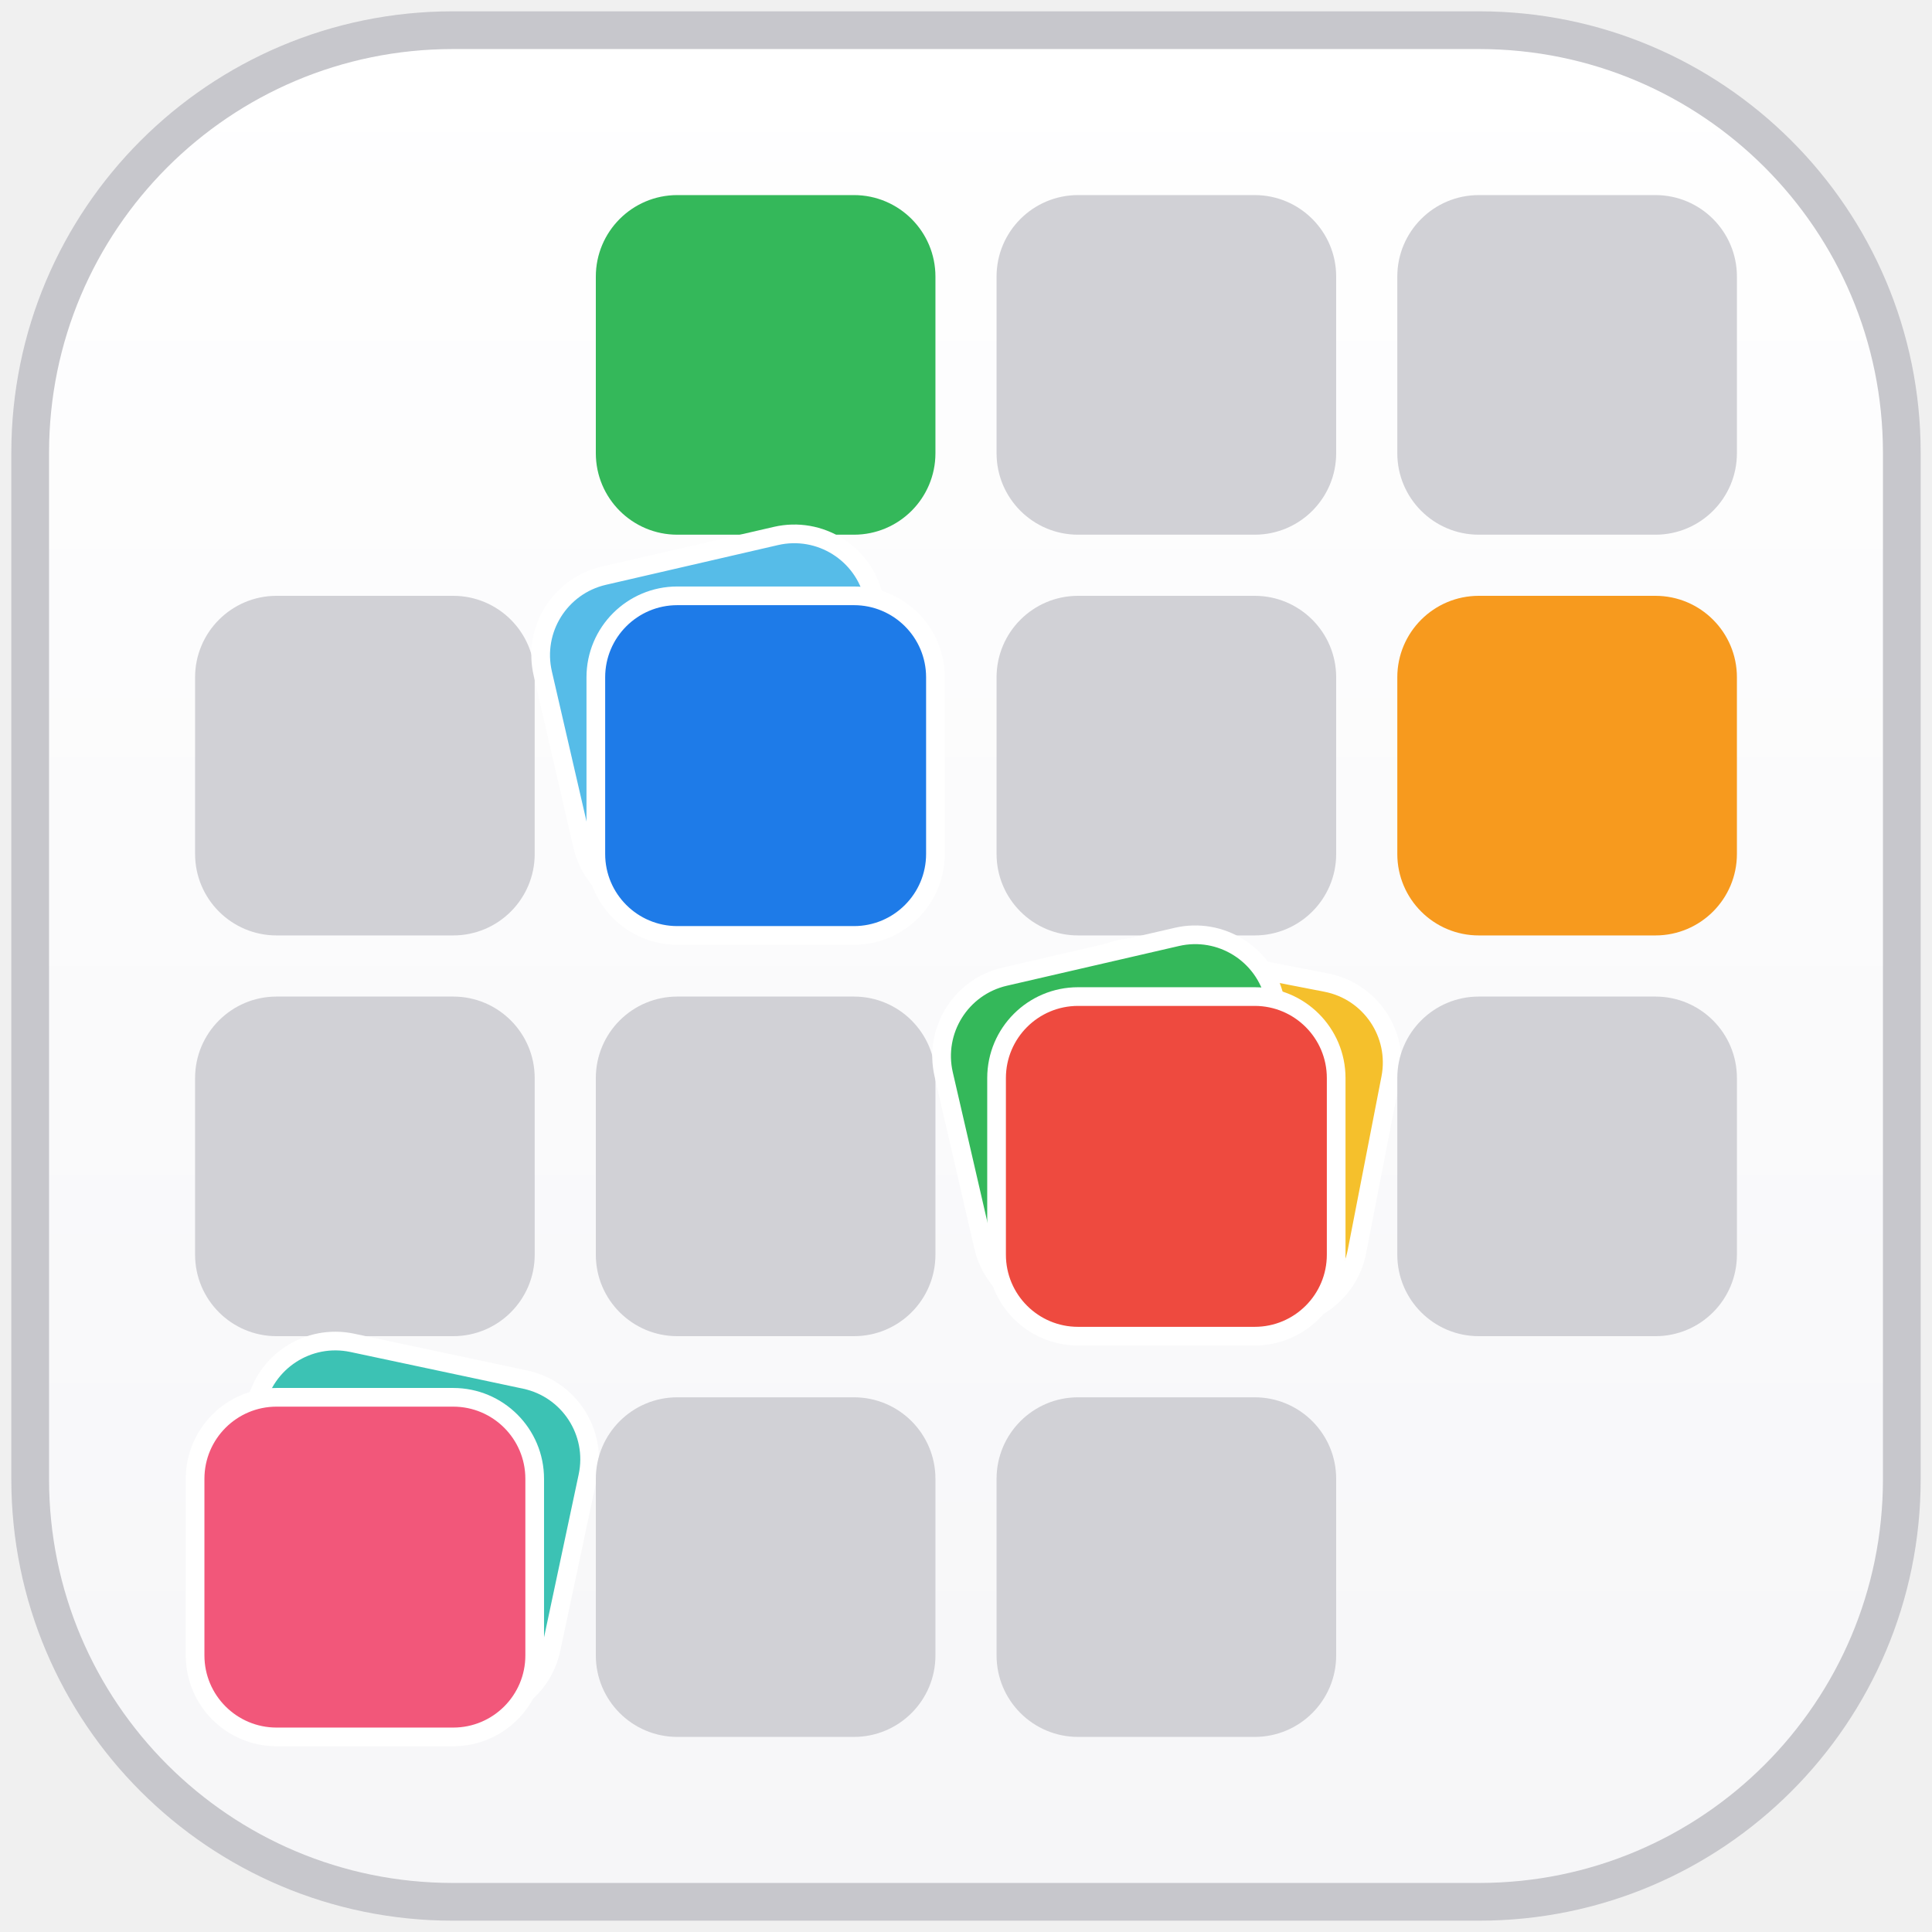
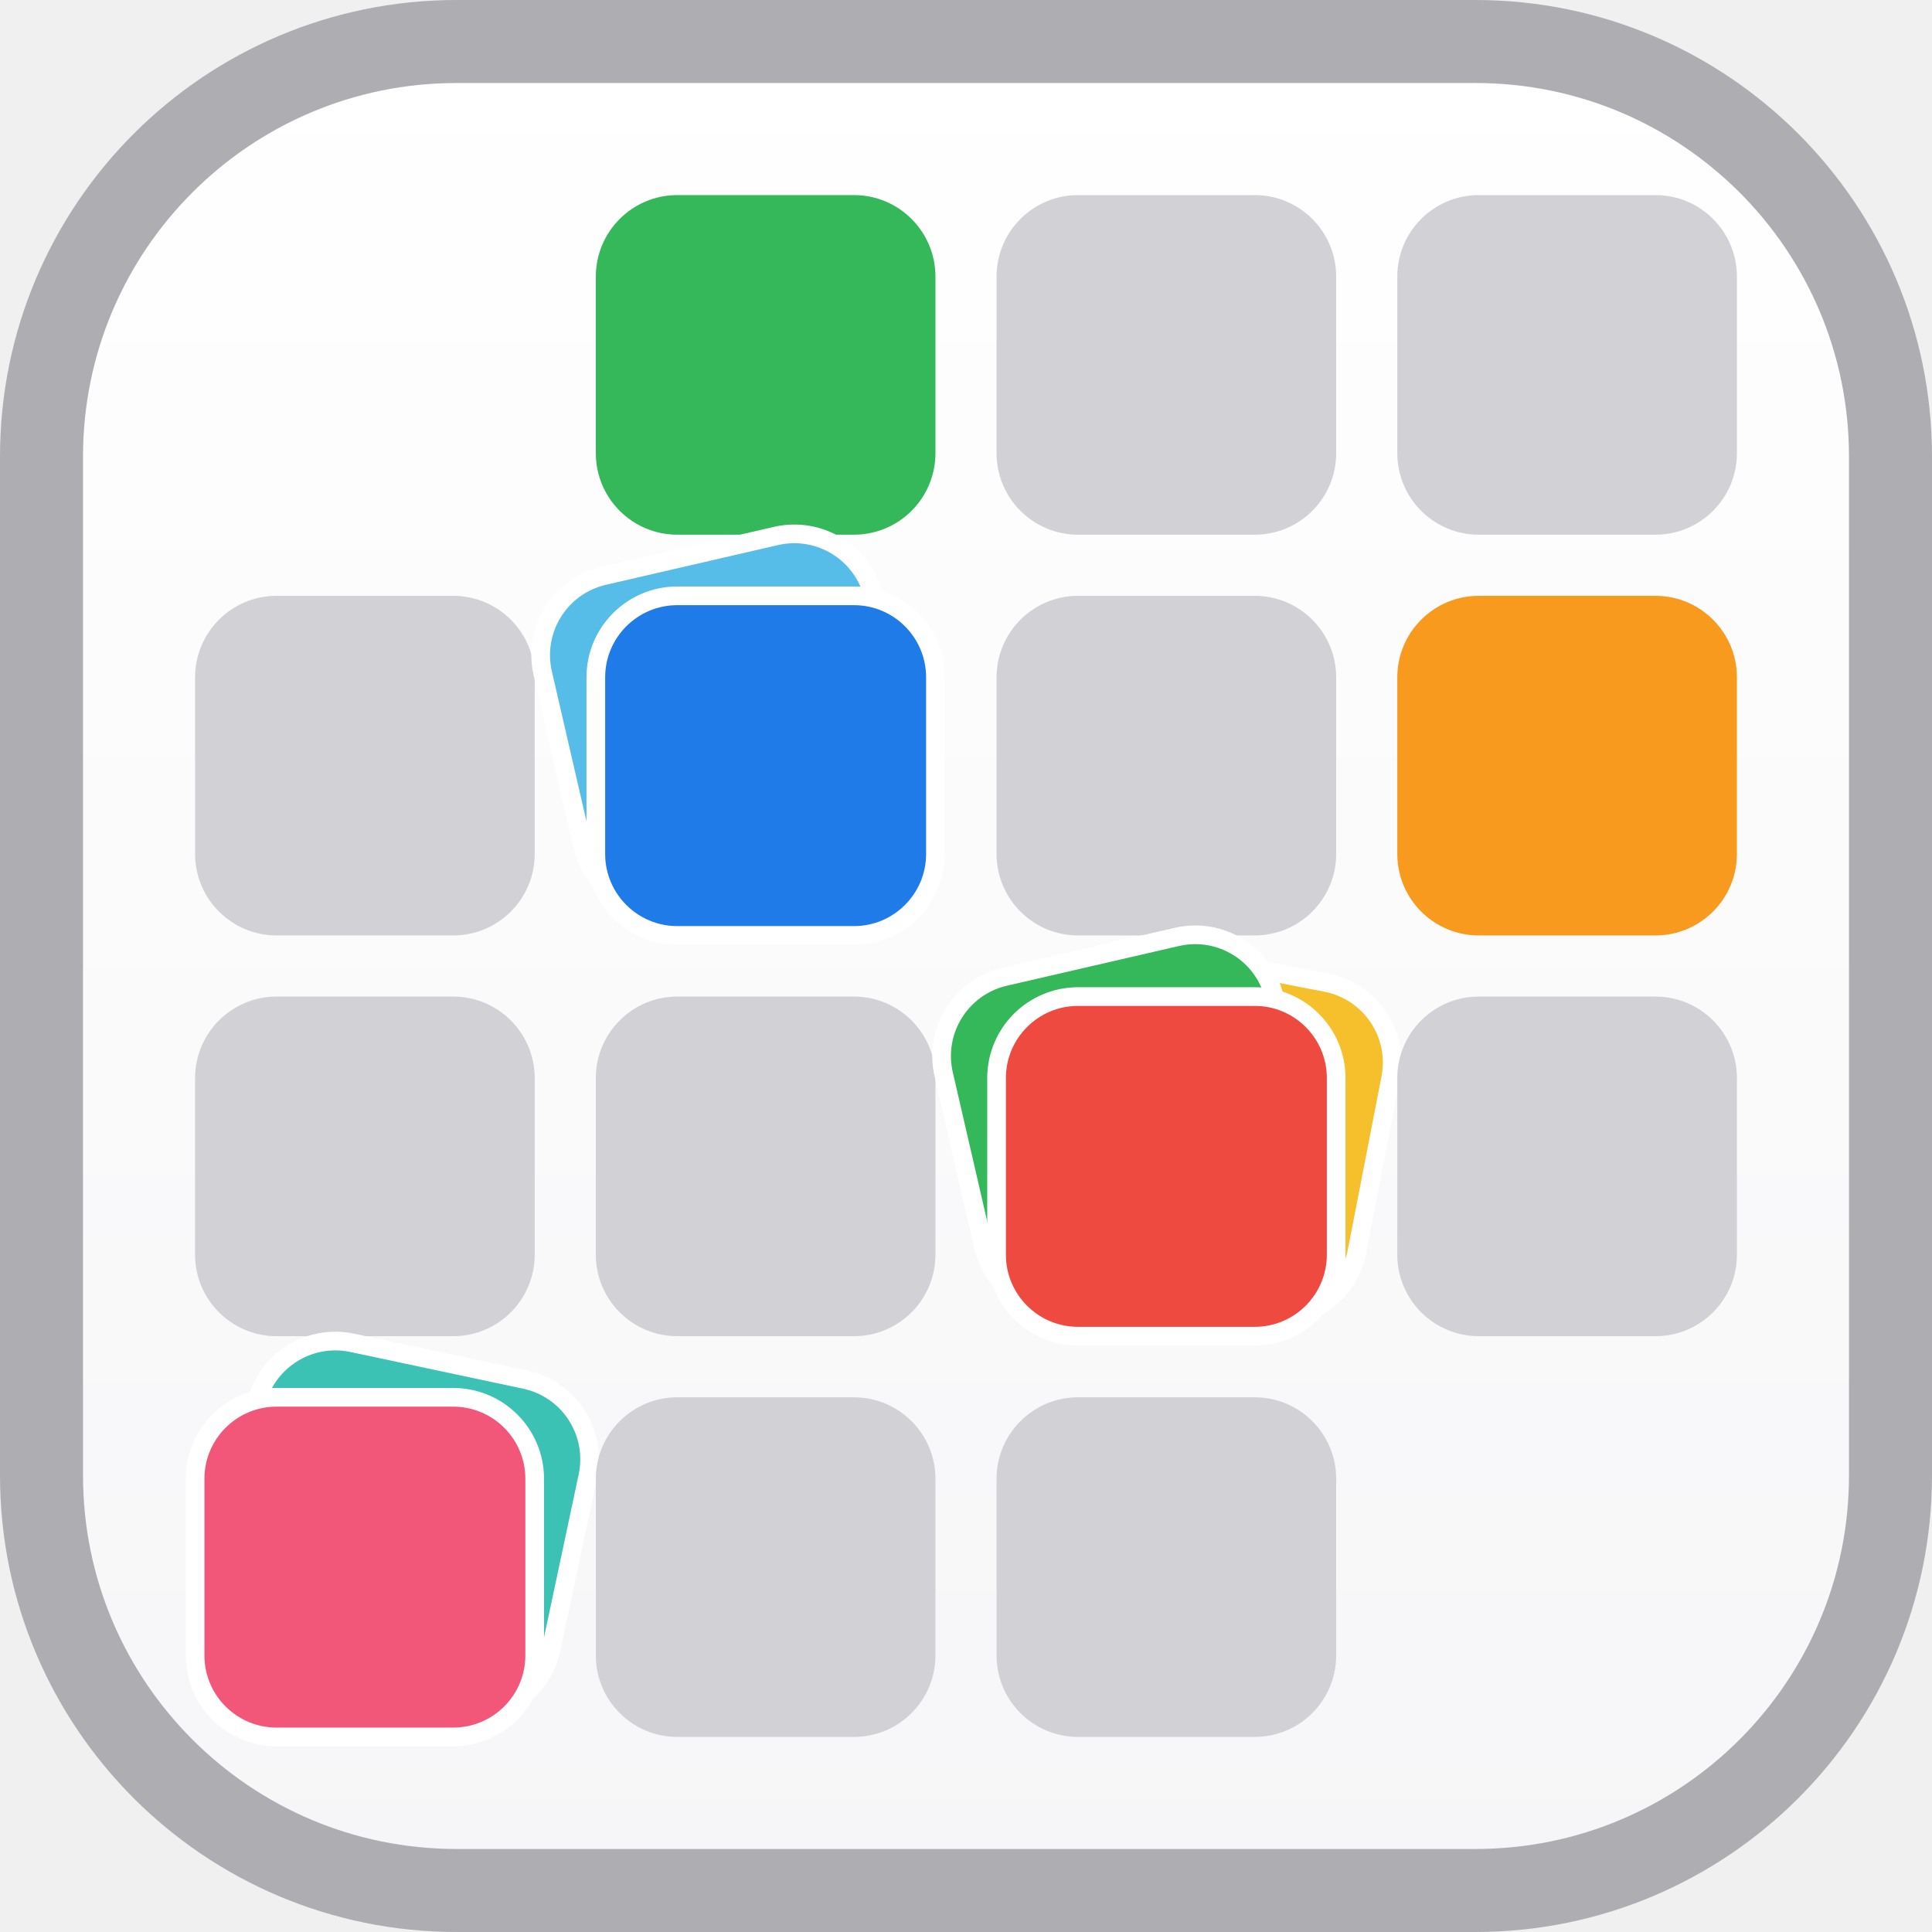
<svg xmlns="http://www.w3.org/2000/svg" width="1024" height="1024" viewBox="0 0 1024 1024">
  <defs>
    <linearGradient id="bg" x1="0" y1="0" x2="0" y2="1">
      <stop offset="0" stop-color="#FFFFFF" />
      <stop offset="1" stop-color="#F6F6F8" />
    </linearGradient>
    <linearGradient id="g-green" x1="0" y1="0" x2="0" y2="1">
      <stop offset="0" stop-color="#6FD98A" />
      <stop offset="1" stop-color="#34B85A" />
    </linearGradient>
    <linearGradient id="g-blue" x1="0" y1="0" x2="0" y2="1">
      <stop offset="0" stop-color="#5FAEFF" />
      <stop offset="1" stop-color="#1E7BE8" />
    </linearGradient>
    <linearGradient id="g-teal" x1="0" y1="0" x2="0" y2="1">
      <stop offset="0" stop-color="#8ED8F5" />
      <stop offset="1" stop-color="#56BCE8" />
    </linearGradient>
    <linearGradient id="g-orange" x1="0" y1="0" x2="0" y2="1">
      <stop offset="0" stop-color="#FFBE5C" />
      <stop offset="1" stop-color="#F79A1E" />
    </linearGradient>
    <linearGradient id="g-red" x1="0" y1="0" x2="0" y2="1">
      <stop offset="0" stop-color="#FF7A6E" />
      <stop offset="1" stop-color="#EE4A3F" />
    </linearGradient>
    <linearGradient id="g-yellow" x1="0" y1="0" x2="0" y2="1">
      <stop offset="0" stop-color="#FFDD6B" />
      <stop offset="1" stop-color="#F5C02C" />
    </linearGradient>
    <linearGradient id="g-pink" x1="0" y1="0" x2="0" y2="1">
      <stop offset="0" stop-color="#FF8FA8" />
      <stop offset="1" stop-color="#F2577A" />
    </linearGradient>
    <linearGradient id="g-mint" x1="0" y1="0" x2="0" y2="1">
      <stop offset="0" stop-color="#7FE0D3" />
      <stop offset="1" stop-color="#3CC2B4" />
    </linearGradient>
  </defs>
-   <rect x="16" y="16" width="992" height="992" rx="224" fill="url(#bg)" stroke="#C7C7CC" stroke-width="20" />
+   <rect x="22" y="22" width="980" height="980" rx="220" fill="url(#bg)" stroke="#AEAEB2" stroke-width="44" />
  <g>
    <rect x="315.8" y="103.4" width="180" height="180" rx="43.2" fill="#34B85A" />
    <rect x="528.2" y="103.4" width="180" height="180" rx="43.2" fill="#D1D1D6" />
    <rect x="740.6" y="103.4" width="180" height="180" rx="43.2" fill="#D1D1D6" />
    <rect x="103.4" y="315.8" width="180" height="180" rx="43.2" fill="#D1D1D6" />
    <rect x="295.9" y="292.3" width="180" height="180" rx="43.2" fill="#56BCE8" stroke="#fff" stroke-width="9.9" transform="rotate(-13 385.9 382.3)" />
    <rect x="315.8" y="315.8" width="180" height="180" rx="43.2" fill="#1E7BE8" stroke="#fff" stroke-width="9.9" />
    <rect x="528.2" y="315.8" width="180" height="180" rx="43.2" fill="#D1D1D6" />
    <rect x="740.6" y="315.8" width="180" height="180" rx="43.2" fill="#F79A1E" />
    <rect x="103.4" y="528.2" width="180" height="180" rx="43.2" fill="#D1D1D6" />
    <rect x="315.8" y="528.2" width="180" height="180" rx="43.2" fill="#D1D1D6" />
    <rect x="549.8" y="510.2" width="180" height="180" rx="43.2" fill="#F5C02C" stroke="#fff" stroke-width="9.9" transform="rotate(11 639.8 600.2)" />
    <rect x="508.4" y="504.8" width="180" height="180" rx="43.2" fill="#34B85A" stroke="#fff" stroke-width="9.9" transform="rotate(-13 598.4 594.8)" />
    <rect x="528.2" y="528.2" width="180" height="180" rx="43.2" fill="#EE4A3F" stroke="#fff" stroke-width="9.9" />
    <rect x="740.6" y="528.2" width="180" height="180" rx="43.2" fill="#D1D1D6" />
    <rect x="123.8" y="719.5" width="180" height="180" rx="43.2" fill="#3CC2B4" stroke="#fff" stroke-width="9.9" transform="rotate(12 213.8 809.5)" />
    <rect x="103.4" y="740.6" width="180" height="180" rx="43.2" fill="#F2577A" stroke="#fff" stroke-width="9.9" />
    <rect x="315.8" y="740.6" width="180" height="180" rx="43.2" fill="#D1D1D6" />
    <rect x="528.2" y="740.6" width="180" height="180" rx="43.2" fill="#D1D1D6" />
  </g>
</svg>
